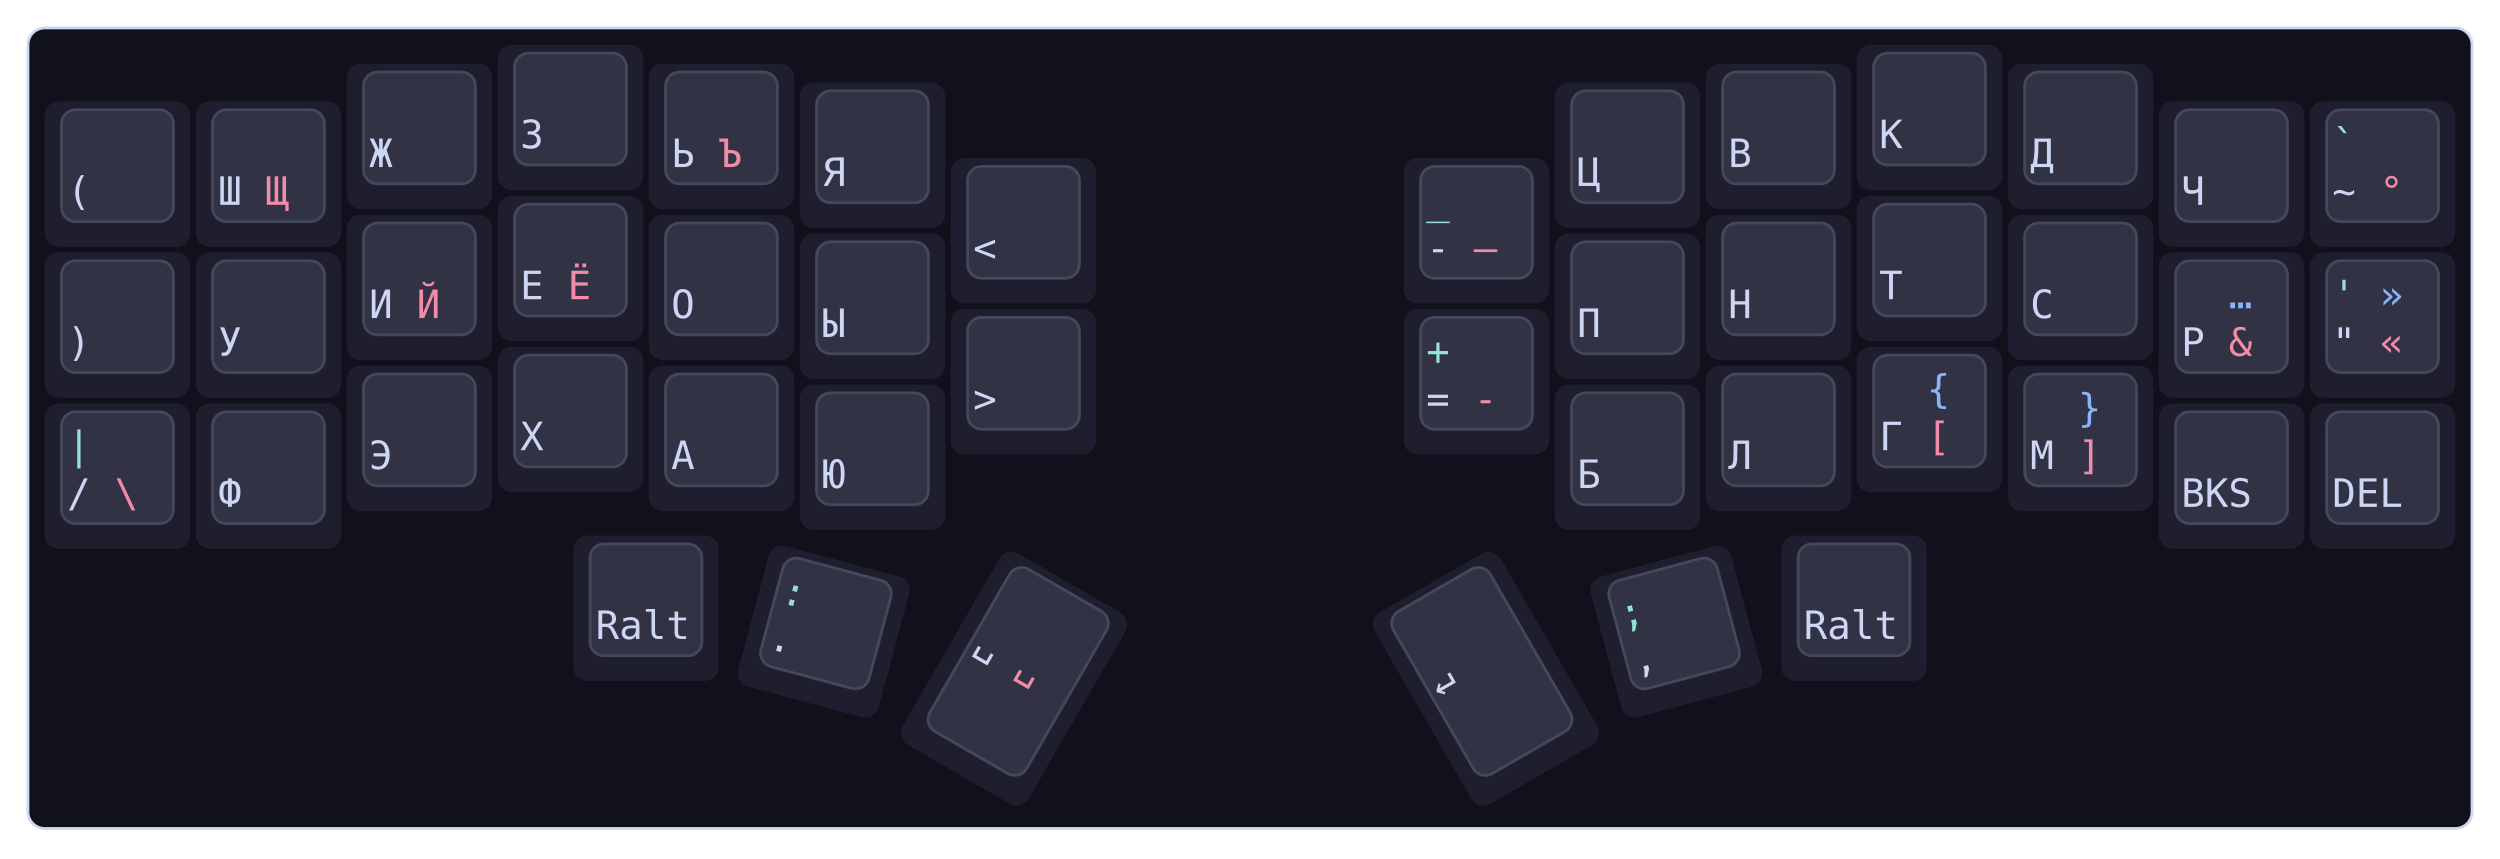
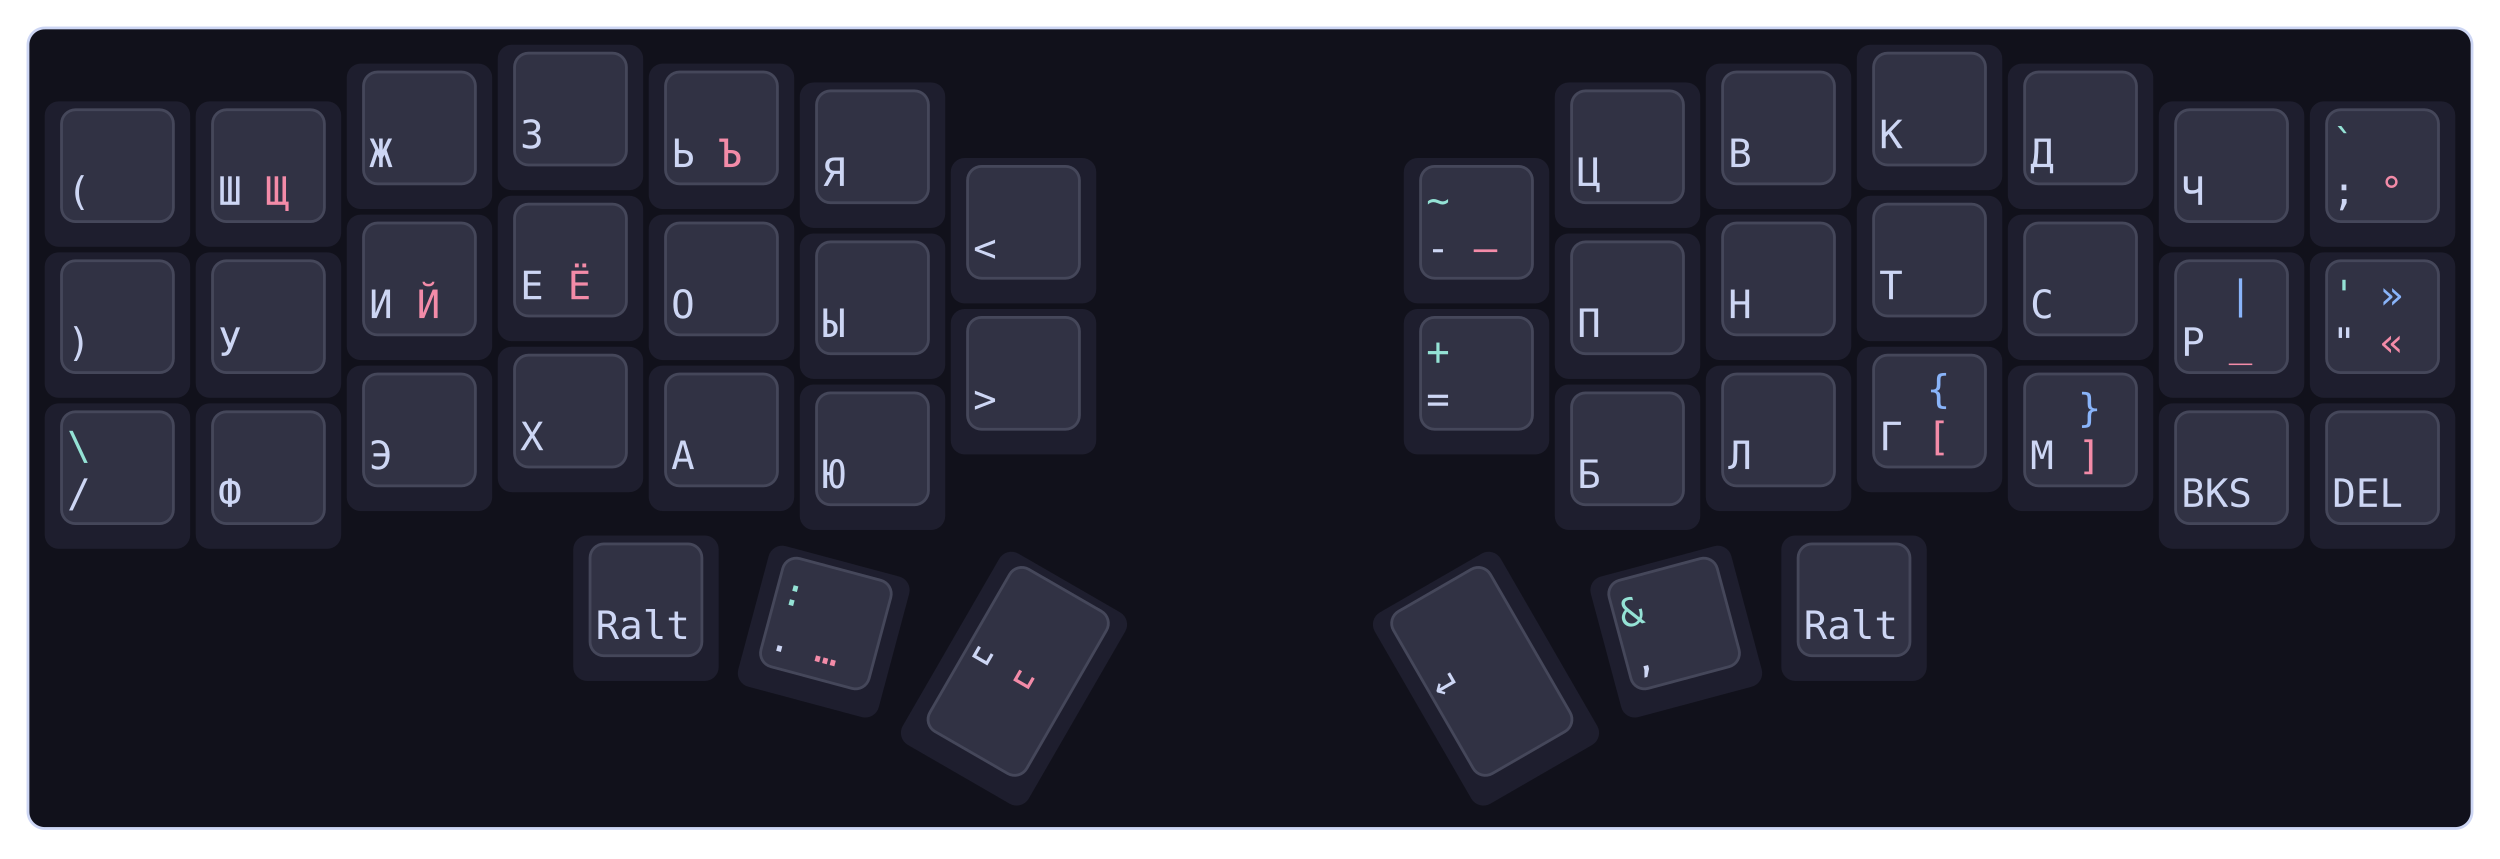
<svg xmlns="http://www.w3.org/2000/svg" width="894px" height="307px" viewBox="0 0 894 307">
  <style type="text/css">
    .keycap .outer { fill: #1e1e2e; }
    .keycap .inner { fill: #313244; stroke: #45475a; }
    .label { font: 14px monospace; }
    .label.level1 { fill: #cdd6f4; }
    .label.level2 { fill: #94e2d5; }
    .label.level3 { fill: #f38ba8; }
    .label.level4 { fill: #89b4fa; }
    .label.small { font-size: 10px; }
  </style>
  <g transform="translate(10,10)">
    <rect width="874" height="286.265" stroke="#cdd6f4" stroke-width="1" fill="#11111b" rx="6" />
    <g transform="translate(5,5)">
      <g class="keycap">
        <rect x="163" y="1" width="52" height="52" rx="5" class="outer" />
        <rect x="169" y="4" width="40" height="40" rx="5" class="inner" />
        <text x="171.0" y="38.0" class="label level1">З</text>
        <text x="171.0" y="21.0" class="label level2" />
        <text x="188.0" y="38.0" class="label level3" />
        <text x="188.0" y="21.0" class="label level4" />
      </g>
      <g class="keycap">
        <rect x="649" y="1" width="52" height="52" rx="5" class="outer" />
        <rect x="655" y="4" width="40" height="40" rx="5" class="inner" />
        <text x="657.0" y="38.0" class="label level1">К</text>
        <text x="657.0" y="21.0" class="label level2" />
        <text x="674.0" y="38.0" class="label level3" />
        <text x="674.0" y="21.0" class="label level4" />
      </g>
      <g class="keycap">
        <rect x="109" y="7.75" width="52" height="52" rx="5" class="outer" />
        <rect x="115" y="10.75" width="40" height="40" rx="5" class="inner" />
        <text x="117.0" y="44.75" class="label level1">Ж</text>
        <text x="117.0" y="27.75" class="label level2" />
        <text x="134.0" y="44.75" class="label level3" />
        <text x="134.0" y="27.75" class="label level4" />
      </g>
      <g class="keycap">
        <rect x="217" y="7.75" width="52" height="52" rx="5" class="outer" />
        <rect x="223" y="10.75" width="40" height="40" rx="5" class="inner" />
        <text x="225.0" y="44.75" class="label level1">Ь</text>
        <text x="225.0" y="27.75" class="label level2" />
        <text x="242.0" y="44.75" class="label level3">Ъ</text>
        <text x="242.0" y="27.75" class="label level4" />
      </g>
      <g class="keycap">
        <rect x="595" y="7.75" width="52" height="52" rx="5" class="outer" />
        <rect x="601" y="10.75" width="40" height="40" rx="5" class="inner" />
        <text x="603.0" y="44.75" class="label level1">В</text>
        <text x="603.0" y="27.75" class="label level2" />
        <text x="620.0" y="44.75" class="label level3" />
        <text x="620.0" y="27.75" class="label level4" />
      </g>
      <g class="keycap">
        <rect x="703" y="7.75" width="52" height="52" rx="5" class="outer" />
        <rect x="709" y="10.75" width="40" height="40" rx="5" class="inner" />
        <text x="711.0" y="44.75" class="label level1">Д</text>
        <text x="711.0" y="27.75" class="label level2" />
        <text x="728.0" y="44.75" class="label level3" />
        <text x="728.0" y="27.75" class="label level4" />
      </g>
      <g class="keycap">
        <rect x="271" y="14.5" width="52" height="52" rx="5" class="outer" />
        <rect x="277" y="17.5" width="40" height="40" rx="5" class="inner" />
        <text x="279.0" y="51.5" class="label level1">Я</text>
        <text x="279.0" y="34.5" class="label level2" />
        <text x="296.0" y="51.5" class="label level3" />
        <text x="296.0" y="34.5" class="label level4" />
      </g>
      <g class="keycap">
        <rect x="541" y="14.5" width="52" height="52" rx="5" class="outer" />
        <rect x="547" y="17.5" width="40" height="40" rx="5" class="inner" />
        <text x="549.0" y="51.5" class="label level1">Ц</text>
        <text x="549.0" y="34.5" class="label level2" />
        <text x="566.0" y="51.5" class="label level3" />
        <text x="566.0" y="34.5" class="label level4" />
      </g>
      <g class="keycap">
        <rect x="1" y="21.25" width="52" height="52" rx="5" class="outer" />
        <rect x="7" y="24.25" width="40" height="40" rx="5" class="inner" />
        <text x="9.0" y="58.25" class="label level1">(</text>
        <text x="9.0" y="41.25" class="label level2" />
        <text x="26.0" y="58.25" class="label level3" />
        <text x="26.0" y="41.25" class="label level4" />
      </g>
      <g class="keycap">
        <rect x="55" y="21.25" width="52" height="52" rx="5" class="outer" />
        <rect x="61" y="24.25" width="40" height="40" rx="5" class="inner" />
        <text x="63.0" y="58.25" class="label level1">Ш</text>
        <text x="63.0" y="41.25" class="label level2" />
        <text x="80.0" y="58.25" class="label level3">Щ</text>
        <text x="80.0" y="41.25" class="label level4" />
      </g>
      <g class="keycap">
        <rect x="757" y="21.25" width="52" height="52" rx="5" class="outer" />
        <rect x="763" y="24.25" width="40" height="40" rx="5" class="inner" />
        <text x="765.0" y="58.25" class="label level1">Ч</text>
        <text x="765.0" y="41.25" class="label level2" />
        <text x="782.0" y="58.25" class="label level3" />
        <text x="782.0" y="41.25" class="label level4" />
      </g>
      <g class="keycap">
        <rect x="811" y="21.25" width="52" height="52" rx="5" class="outer" />
        <rect x="817" y="24.25" width="40" height="40" rx="5" class="inner" />
-         <text x="819.0" y="58.25" class="label level1">~</text>
+         <text x="819.0" y="58.25" class="label level1">;</text>
        <text x="819.0" y="41.25" class="label level2">`</text>
        <text x="836.0" y="58.25" class="label level3">°</text>
        <text x="836.0" y="41.25" class="label level4" />
      </g>
      <g class="keycap">
        <rect x="325" y="41.5" width="52" height="52" rx="5" class="outer" />
        <rect x="331" y="44.5" width="40" height="40" rx="5" class="inner" />
        <text x="333.0" y="78.5" class="label level1">&lt;</text>
        <text x="333.0" y="61.5" class="label level2" />
        <text x="350.0" y="78.5" class="label level3" />
        <text x="350.0" y="61.5" class="label level4" />
      </g>
      <g class="keycap">
        <rect x="487" y="41.5" width="52" height="52" rx="5" class="outer" />
        <rect x="493" y="44.5" width="40" height="40" rx="5" class="inner" />
        <text x="495.0" y="78.5" class="label level1">-</text>
-         <text x="495.0" y="61.5" class="label level2">_</text>
+         <text x="495.0" y="61.5" class="label level2">~</text>
        <text x="512.0" y="78.5" class="label level3">—</text>
        <text x="512.0" y="61.5" class="label level4" />
      </g>
      <g class="keycap">
        <rect x="163" y="55" width="52" height="52" rx="5" class="outer" />
        <rect x="169" y="58" width="40" height="40" rx="5" class="inner" />
        <text x="171.0" y="92.0" class="label level1">Е</text>
        <text x="171.0" y="75.0" class="label level2" />
        <text x="188.0" y="92.0" class="label level3">Ё</text>
        <text x="188.0" y="75.0" class="label level4" />
      </g>
      <g class="keycap">
        <rect x="649" y="55" width="52" height="52" rx="5" class="outer" />
        <rect x="655" y="58" width="40" height="40" rx="5" class="inner" />
        <text x="657.0" y="92.0" class="label level1">Т</text>
        <text x="657.0" y="75.0" class="label level2" />
        <text x="674.0" y="92.0" class="label level3" />
        <text x="674.0" y="75.0" class="label level4" />
      </g>
      <g class="keycap">
        <rect x="109" y="61.75" width="52" height="52" rx="5" class="outer" />
        <rect x="115" y="64.75" width="40" height="40" rx="5" class="inner" />
        <text x="117.0" y="98.75" class="label level1">И</text>
        <text x="117.0" y="81.75" class="label level2" />
        <text x="134.0" y="98.75" class="label level3">Й</text>
        <text x="134.0" y="81.75" class="label level4" />
      </g>
      <g class="keycap">
        <rect x="217" y="61.75" width="52" height="52" rx="5" class="outer" />
        <rect x="223" y="64.75" width="40" height="40" rx="5" class="inner" />
        <text x="225.0" y="98.75" class="label level1">О</text>
        <text x="225.0" y="81.75" class="label level2" />
        <text x="242.0" y="98.75" class="label level3" />
        <text x="242.0" y="81.75" class="label level4" />
      </g>
      <g class="keycap">
        <rect x="595" y="61.75" width="52" height="52" rx="5" class="outer" />
        <rect x="601" y="64.75" width="40" height="40" rx="5" class="inner" />
        <text x="603.0" y="98.75" class="label level1">Н</text>
        <text x="603.0" y="81.75" class="label level2" />
        <text x="620.0" y="98.75" class="label level3" />
        <text x="620.0" y="81.75" class="label level4" />
      </g>
      <g class="keycap">
        <rect x="703" y="61.75" width="52" height="52" rx="5" class="outer" />
        <rect x="709" y="64.75" width="40" height="40" rx="5" class="inner" />
        <text x="711.0" y="98.75" class="label level1">С</text>
        <text x="711.0" y="81.75" class="label level2" />
        <text x="728.0" y="98.75" class="label level3" />
        <text x="728.0" y="81.75" class="label level4" />
      </g>
      <g class="keycap">
        <rect x="271" y="68.5" width="52" height="52" rx="5" class="outer" />
        <rect x="277" y="71.5" width="40" height="40" rx="5" class="inner" />
        <text x="279.0" y="105.5" class="label level1">Ы</text>
        <text x="279.0" y="88.5" class="label level2" />
        <text x="296.0" y="105.5" class="label level3" />
        <text x="296.0" y="88.5" class="label level4" />
      </g>
      <g class="keycap">
        <rect x="541" y="68.5" width="52" height="52" rx="5" class="outer" />
        <rect x="547" y="71.5" width="40" height="40" rx="5" class="inner" />
        <text x="549.0" y="105.5" class="label level1">П</text>
        <text x="549.0" y="88.5" class="label level2" />
        <text x="566.0" y="105.5" class="label level3" />
        <text x="566.0" y="88.5" class="label level4" />
      </g>
      <g class="keycap">
        <rect x="1" y="75.25" width="52" height="52" rx="5" class="outer" />
        <rect x="7" y="78.25" width="40" height="40" rx="5" class="inner" />
        <text x="9.0" y="112.25" class="label level1">)</text>
        <text x="9.0" y="95.25" class="label level2" />
        <text x="26.0" y="112.25" class="label level3" />
        <text x="26.0" y="95.25" class="label level4" />
      </g>
      <g class="keycap">
        <rect x="55" y="75.25" width="52" height="52" rx="5" class="outer" />
        <rect x="61" y="78.25" width="40" height="40" rx="5" class="inner" />
        <text x="63.0" y="112.25" class="label level1">У</text>
        <text x="63.0" y="95.25" class="label level2" />
        <text x="80.0" y="112.25" class="label level3" />
        <text x="80.0" y="95.25" class="label level4" />
      </g>
      <g class="keycap">
        <rect x="757" y="75.25" width="52" height="52" rx="5" class="outer" />
        <rect x="763" y="78.25" width="40" height="40" rx="5" class="inner" />
        <text x="765.0" y="112.25" class="label level1">Р</text>
        <text x="765.0" y="95.25" class="label level2" />
-         <text x="782.0" y="112.25" class="label level3">&amp;</text>
-         <text x="782.0" y="95.25" class="label level4">…</text>
+         <text x="782.0" y="112.25" class="label level3">_</text>
+         <text x="782.0" y="95.25" class="label level4">|</text>
      </g>
      <g class="keycap">
        <rect x="811" y="75.25" width="52" height="52" rx="5" class="outer" />
        <rect x="817" y="78.25" width="40" height="40" rx="5" class="inner" />
        <text x="819.0" y="112.25" class="label level1">"</text>
        <text x="819.0" y="95.25" class="label level2">'</text>
        <text x="836.0" y="112.25" class="label level3">«</text>
        <text x="836.0" y="95.25" class="label level4">»</text>
      </g>
      <g class="keycap">
        <rect x="325" y="95.5" width="52" height="52" rx="5" class="outer" />
        <rect x="331" y="98.5" width="40" height="40" rx="5" class="inner" />
        <text x="333.0" y="132.5" class="label level1">&gt;</text>
        <text x="333.0" y="115.5" class="label level2" />
        <text x="350.0" y="132.5" class="label level3" />
        <text x="350.0" y="115.5" class="label level4" />
      </g>
      <g class="keycap">
        <rect x="487" y="95.5" width="52" height="52" rx="5" class="outer" />
        <rect x="493" y="98.5" width="40" height="40" rx="5" class="inner" />
        <text x="495.0" y="132.5" class="label level1">=</text>
        <text x="495.0" y="115.5" class="label level2">+</text>
-         <text x="512.0" y="132.5" class="label level3">‐</text>
+         <text x="512.0" y="132.5" class="label level3" />
        <text x="512.0" y="115.5" class="label level4" />
      </g>
      <g class="keycap">
        <rect x="163" y="109" width="52" height="52" rx="5" class="outer" />
        <rect x="169" y="112" width="40" height="40" rx="5" class="inner" />
        <text x="171.0" y="146.0" class="label level1">Х</text>
        <text x="171.0" y="129.0" class="label level2" />
        <text x="188.0" y="146.0" class="label level3" />
        <text x="188.0" y="129.0" class="label level4" />
      </g>
      <g class="keycap">
        <rect x="649" y="109" width="52" height="52" rx="5" class="outer" />
        <rect x="655" y="112" width="40" height="40" rx="5" class="inner" />
        <text x="657.0" y="146.0" class="label level1">Г</text>
        <text x="657.0" y="129.0" class="label level2" />
        <text x="674.0" y="146.0" class="label level3">[</text>
        <text x="674.0" y="129.0" class="label level4">{</text>
      </g>
      <g class="keycap">
        <rect x="109" y="115.75" width="52" height="52" rx="5" class="outer" />
        <rect x="115" y="118.75" width="40" height="40" rx="5" class="inner" />
        <text x="117.0" y="152.75" class="label level1">Э</text>
        <text x="117.0" y="135.75" class="label level2" />
        <text x="134.0" y="152.75" class="label level3" />
        <text x="134.0" y="135.75" class="label level4" />
      </g>
      <g class="keycap">
        <rect x="217" y="115.75" width="52" height="52" rx="5" class="outer" />
        <rect x="223" y="118.75" width="40" height="40" rx="5" class="inner" />
        <text x="225.0" y="152.75" class="label level1">А</text>
        <text x="225.0" y="135.75" class="label level2" />
        <text x="242.0" y="152.75" class="label level3" />
        <text x="242.0" y="135.75" class="label level4" />
      </g>
      <g class="keycap">
        <rect x="595" y="115.75" width="52" height="52" rx="5" class="outer" />
        <rect x="601" y="118.75" width="40" height="40" rx="5" class="inner" />
        <text x="603.0" y="152.75" class="label level1">Л</text>
        <text x="603.0" y="135.75" class="label level2" />
        <text x="620.0" y="152.75" class="label level3" />
        <text x="620.0" y="135.75" class="label level4" />
      </g>
      <g class="keycap">
        <rect x="703" y="115.75" width="52" height="52" rx="5" class="outer" />
        <rect x="709" y="118.75" width="40" height="40" rx="5" class="inner" />
        <text x="711.0" y="152.75" class="label level1">М</text>
        <text x="711.0" y="135.75" class="label level2" />
        <text x="728.0" y="152.75" class="label level3">]</text>
        <text x="728.0" y="135.75" class="label level4">}</text>
      </g>
      <g class="keycap">
        <rect x="271" y="122.5" width="52" height="52" rx="5" class="outer" />
        <rect x="277" y="125.5" width="40" height="40" rx="5" class="inner" />
        <text x="279.0" y="159.5" class="label level1">Ю</text>
        <text x="279.0" y="142.5" class="label level2" />
        <text x="296.0" y="159.5" class="label level3" />
        <text x="296.0" y="142.5" class="label level4" />
      </g>
      <g class="keycap">
        <rect x="541" y="122.5" width="52" height="52" rx="5" class="outer" />
        <rect x="547" y="125.5" width="40" height="40" rx="5" class="inner" />
        <text x="549.0" y="159.5" class="label level1">Б</text>
        <text x="549.0" y="142.5" class="label level2" />
        <text x="566.0" y="159.5" class="label level3" />
        <text x="566.0" y="142.5" class="label level4" />
      </g>
      <g class="keycap">
        <rect x="1" y="129.25" width="52" height="52" rx="5" class="outer" />
        <rect x="7" y="132.25" width="40" height="40" rx="5" class="inner" />
        <text x="9.0" y="166.25" class="label level1">/</text>
-         <text x="9.0" y="149.25" class="label level2">|</text>
-         <text x="26.0" y="166.25" class="label level3">\</text>
+         <text x="9.0" y="149.25" class="label level2">\</text>
+         <text x="26.0" y="166.25" class="label level3" />
        <text x="26.0" y="149.25" class="label level4" />
      </g>
      <g class="keycap">
        <rect x="55" y="129.25" width="52" height="52" rx="5" class="outer" />
        <rect x="61" y="132.25" width="40" height="40" rx="5" class="inner" />
        <text x="63.0" y="166.25" class="label level1">Ф</text>
        <text x="63.0" y="149.25" class="label level2" />
        <text x="80.0" y="166.25" class="label level3" />
        <text x="80.0" y="149.25" class="label level4" />
      </g>
      <g class="keycap">
        <rect x="757" y="129.25" width="52" height="52" rx="5" class="outer" />
        <rect x="763" y="132.25" width="40" height="40" rx="5" class="inner" />
        <text x="765.0" y="166.25" class="label level1">BKS</text>
        <text x="765.0" y="149.25" class="label level2" />
        <text x="782.0" y="166.25" class="label level3" />
        <text x="782.0" y="149.25" class="label level4" />
      </g>
      <g class="keycap">
        <rect x="811" y="129.25" width="52" height="52" rx="5" class="outer" />
        <rect x="817" y="132.25" width="40" height="40" rx="5" class="inner" />
        <text x="819.0" y="166.25" class="label level1">DEL</text>
        <text x="819.0" y="149.25" class="label level2" />
        <text x="836.0" y="166.25" class="label level3" />
        <text x="836.0" y="149.25" class="label level4" />
      </g>
      <g class="keycap">
        <rect x="190" y="176.5" width="52" height="52" rx="5" class="outer" />
        <rect x="196" y="179.5" width="40" height="40" rx="5" class="inner" />
        <text x="198.0" y="213.5" class="label level1">Ralt</text>
        <text x="198.0" y="196.5" class="label level2" />
        <text x="215.0" y="213.5" class="label level3" />
        <text x="215.0" y="196.5" class="label level4" />
      </g>
      <g class="keycap">
        <rect x="622" y="176.5" width="52" height="52" rx="5" class="outer" />
        <rect x="628" y="179.5" width="40" height="40" rx="5" class="inner" />
        <text x="630.0" y="213.5" class="label level1">Ralt</text>
        <text x="630.0" y="196.5" class="label level2" />
        <text x="647.0" y="213.5" class="label level3" />
        <text x="647.0" y="196.5" class="label level4" />
      </g>
      <g class="keycap" transform="rotate(15 243 243)">
        <rect x="244" y="176.5" width="52" height="52" rx="5" class="outer" />
        <rect x="250" y="179.5" width="40" height="40" rx="5" class="inner" />
        <text x="252.0" y="213.5" class="label level1">.</text>
        <text x="252.0" y="196.5" class="label level2">:</text>
-         <text x="269.0" y="213.5" class="label level3" />
+         <text x="269.0" y="213.5" class="label level3">…</text>
        <text x="269.0" y="196.5" class="label level4" />
      </g>
      <g class="keycap" transform="rotate(30 27 27)">
        <rect x="379" y="1" width="52" height="79" rx="5" class="outer" />
        <rect x="385" y="4" width="40" height="67" rx="5" class="inner" />
        <text x="387.0" y="38.0" class="label level1">␣</text>
        <text x="387.0" y="21.0" class="label level2" />
        <text x="404.0" y="38.0" class="label level3">␣</text>
        <text x="404.0" y="21.0" class="label level4" />
      </g>
      <g class="keycap" transform="rotate(-30 837 27)">
        <rect x="433" y="1" width="52" height="79" rx="5" class="outer" />
        <rect x="439" y="4" width="40" height="67" rx="5" class="inner" />
        <text x="441.0" y="38.0" class="label level1">↵</text>
        <text x="441.0" y="21.0" class="label level2" />
        <text x="458.0" y="38.0" class="label level3" />
        <text x="458.0" y="21.0" class="label level4" />
      </g>
      <g class="keycap" transform="rotate(-15 621 243)">
        <rect x="568" y="176.5" width="52" height="52" rx="5" class="outer" />
        <rect x="574" y="179.5" width="40" height="40" rx="5" class="inner" />
        <text x="576.0" y="213.5" class="label level1">,</text>
-         <text x="576.0" y="196.5" class="label level2">;</text>
+         <text x="576.0" y="196.5" class="label level2">&amp;</text>
        <text x="593.0" y="213.5" class="label level3" />
        <text x="593.0" y="196.5" class="label level4" />
      </g>
    </g>
  </g>
</svg>
